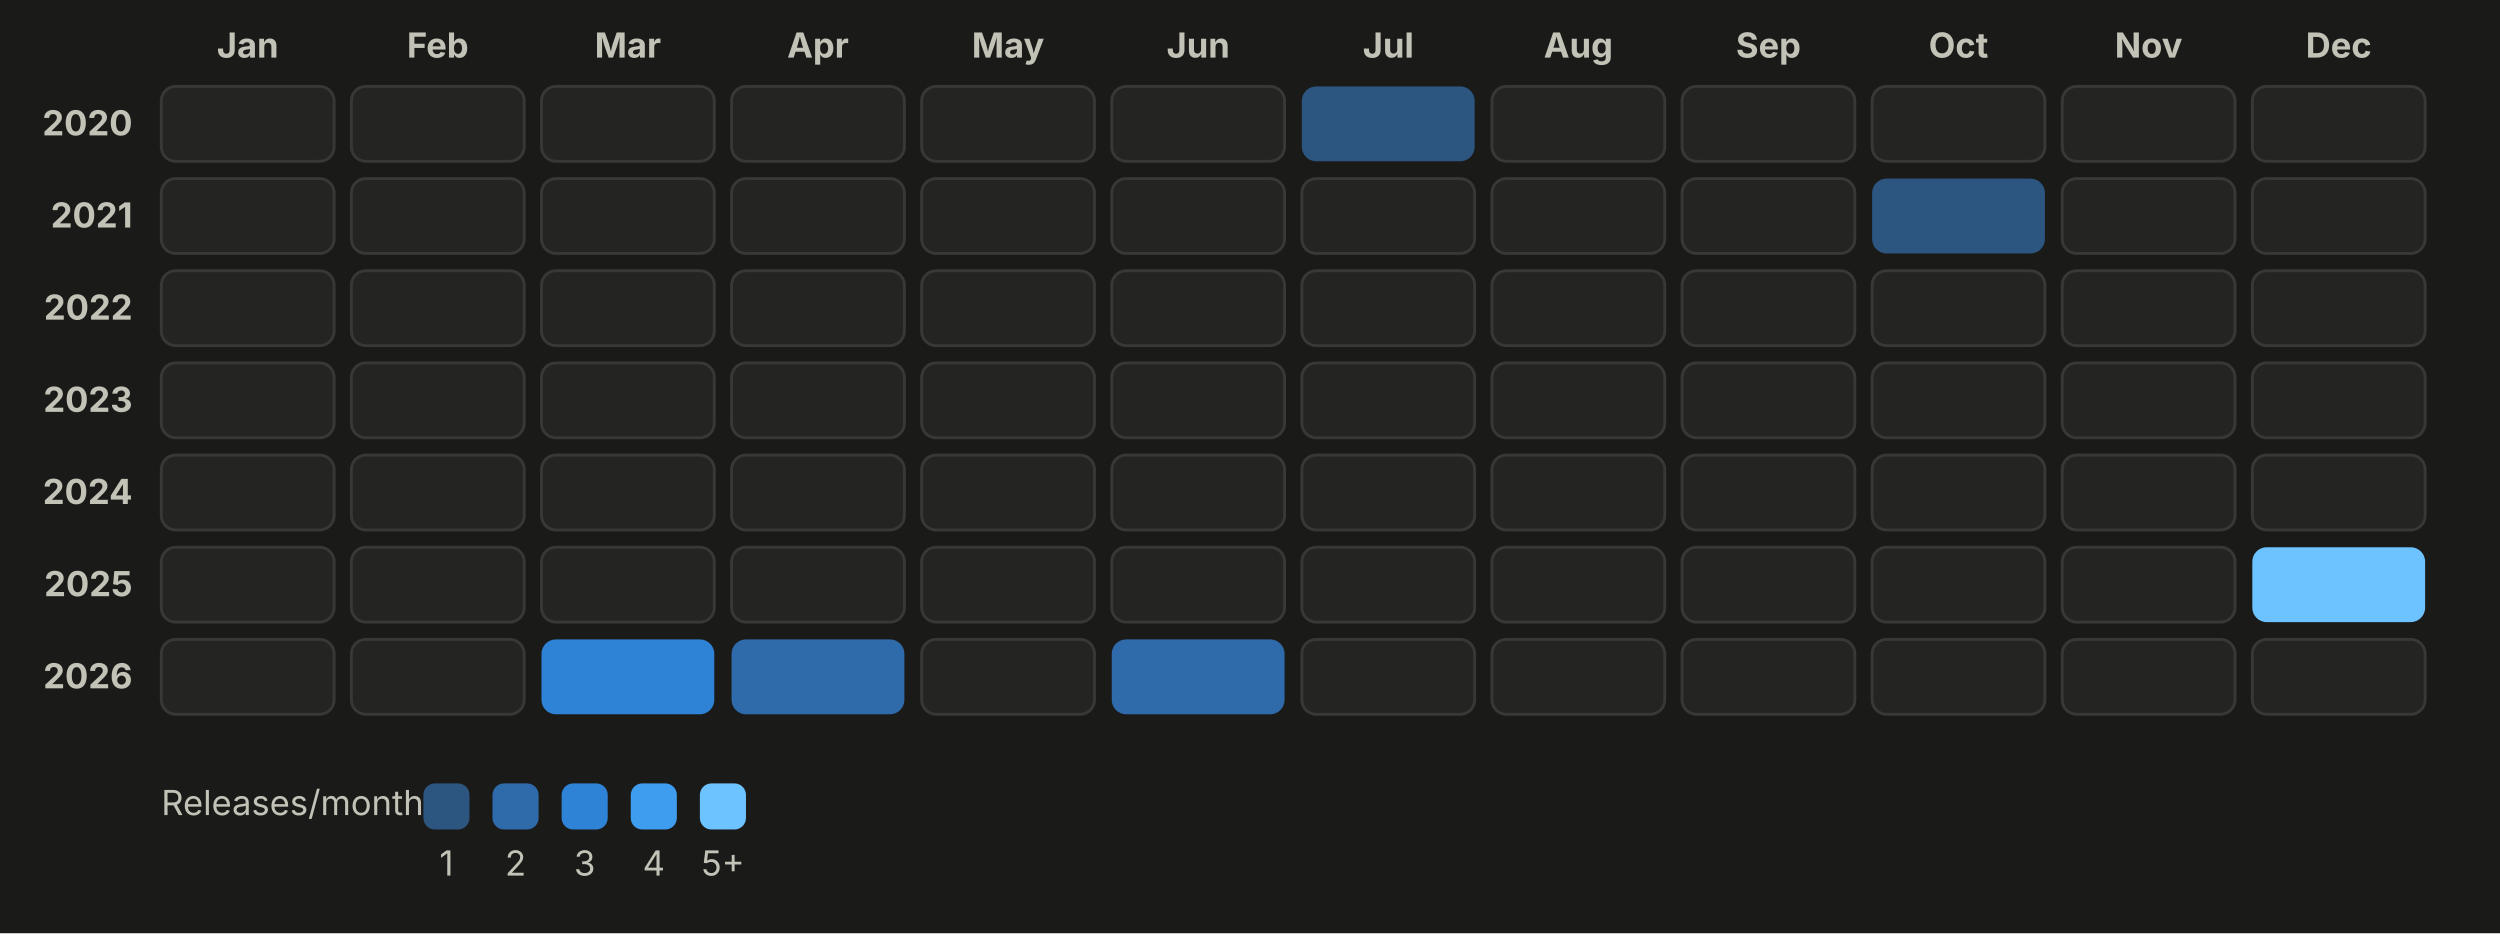
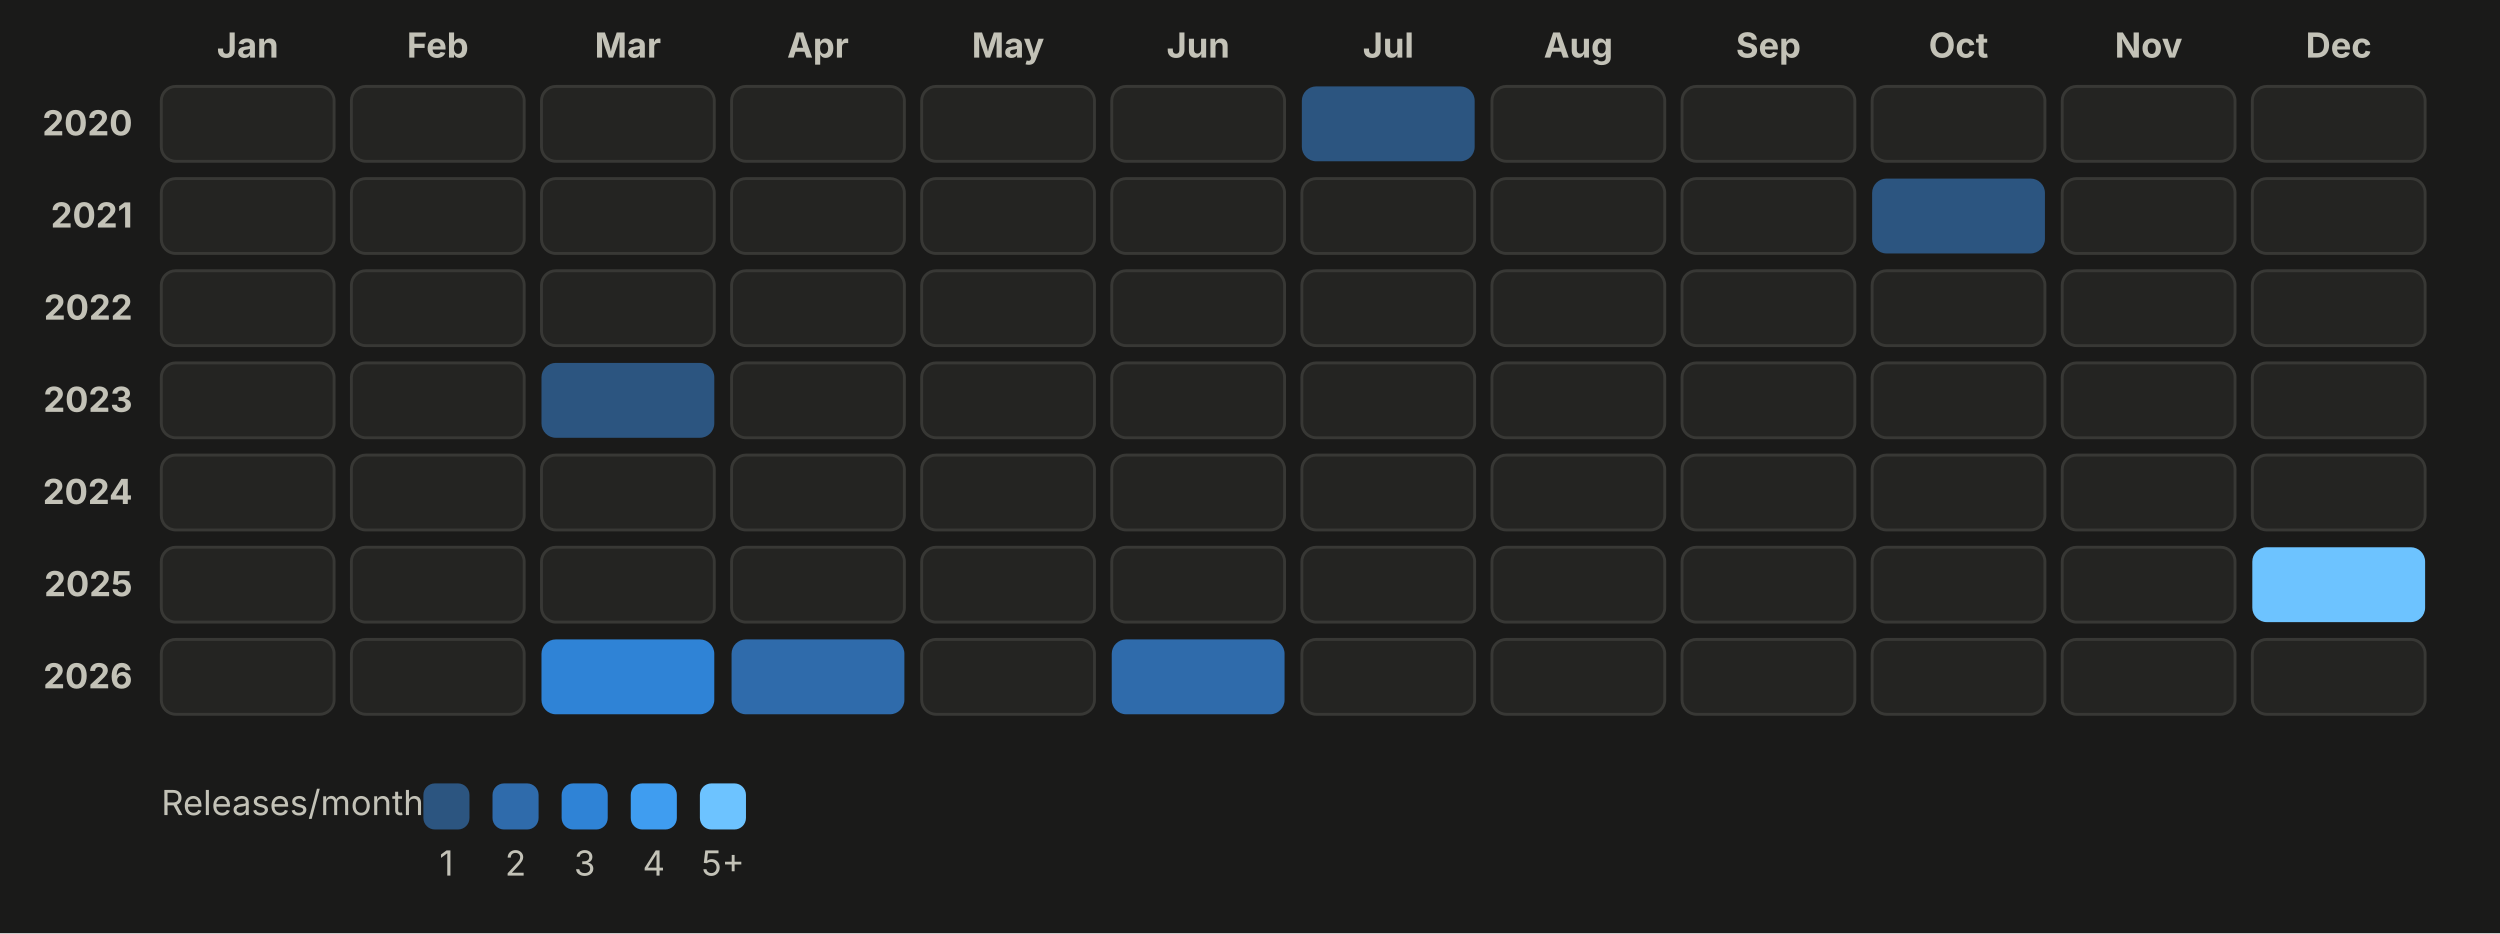
<svg xmlns="http://www.w3.org/2000/svg" width="868" height="324" viewBox="0 0 868 324">
  <rect width="868" height="324" fill="#1a1a19" />
  <style>text{font-family:"Segoe UI",Inter,Arial,sans-serif;fill:#ffffff}.title{font-size:22px;font-weight:700}.sub{font-size:12px;fill:#c3c2b7}.muted{font-size:11px;fill:#898781}.axis{font-size:12px;fill:#898781}.grid{stroke:#2c2c2a;stroke-width:1}.legend{font-size:12px;fill:#c3c2b7}.count{font-size:10px;font-weight:700}.axis-strong{font-size:12px;font-weight:700;fill:#c3c2b7}</style>
  <text x="86.0" y="20" text-anchor="middle" class="axis-strong">Jan</text>
  <text x="152.0" y="20" text-anchor="middle" class="axis-strong">Feb</text>
  <text x="218.0" y="20" text-anchor="middle" class="axis-strong">Mar</text>
  <text x="284.0" y="20" text-anchor="middle" class="axis-strong">Apr</text>
  <text x="350.0" y="20" text-anchor="middle" class="axis-strong">May</text>
  <text x="416.0" y="20" text-anchor="middle" class="axis-strong">Jun</text>
  <text x="482.0" y="20" text-anchor="middle" class="axis-strong">Jul</text>
  <text x="548.0" y="20" text-anchor="middle" class="axis-strong">Aug</text>
  <text x="614.0" y="20" text-anchor="middle" class="axis-strong">Sep</text>
  <text x="680.0" y="20" text-anchor="middle" class="axis-strong">Oct</text>
  <text x="746.0" y="20" text-anchor="middle" class="axis-strong">Nov</text>
  <text x="812.0" y="20" text-anchor="middle" class="axis-strong">Dec</text>
  <text x="46" y="47.0" text-anchor="end" class="axis-strong">2020</text>
  <rect x="56" y="30" width="60" height="26" rx="5" fill="#242422" stroke="#383835" stroke-width="1" />
  <rect x="122" y="30" width="60" height="26" rx="5" fill="#242422" stroke="#383835" stroke-width="1" />
  <rect x="188" y="30" width="60" height="26" rx="5" fill="#242422" stroke="#383835" stroke-width="1" />
  <rect x="254" y="30" width="60" height="26" rx="5" fill="#242422" stroke="#383835" stroke-width="1" />
  <rect x="320" y="30" width="60" height="26" rx="5" fill="#242422" stroke="#383835" stroke-width="1" />
  <rect x="386" y="30" width="60" height="26" rx="5" fill="#242422" stroke="#383835" stroke-width="1" />
  <rect x="452" y="30" width="60" height="26" rx="5" fill="#2c5580" />
  <rect x="518" y="30" width="60" height="26" rx="5" fill="#242422" stroke="#383835" stroke-width="1" />
  <rect x="584" y="30" width="60" height="26" rx="5" fill="#242422" stroke="#383835" stroke-width="1" />
  <rect x="650" y="30" width="60" height="26" rx="5" fill="#242422" stroke="#383835" stroke-width="1" />
  <rect x="716" y="30" width="60" height="26" rx="5" fill="#242422" stroke="#383835" stroke-width="1" />
  <rect x="782" y="30" width="60" height="26" rx="5" fill="#242422" stroke="#383835" stroke-width="1" />
  <text x="46" y="79.0" text-anchor="end" class="axis-strong">2021</text>
  <rect x="56" y="62" width="60" height="26" rx="5" fill="#242422" stroke="#383835" stroke-width="1" />
  <rect x="122" y="62" width="60" height="26" rx="5" fill="#242422" stroke="#383835" stroke-width="1" />
  <rect x="188" y="62" width="60" height="26" rx="5" fill="#242422" stroke="#383835" stroke-width="1" />
  <rect x="254" y="62" width="60" height="26" rx="5" fill="#242422" stroke="#383835" stroke-width="1" />
  <rect x="320" y="62" width="60" height="26" rx="5" fill="#242422" stroke="#383835" stroke-width="1" />
  <rect x="386" y="62" width="60" height="26" rx="5" fill="#242422" stroke="#383835" stroke-width="1" />
  <rect x="452" y="62" width="60" height="26" rx="5" fill="#242422" stroke="#383835" stroke-width="1" />
  <rect x="518" y="62" width="60" height="26" rx="5" fill="#242422" stroke="#383835" stroke-width="1" />
  <rect x="584" y="62" width="60" height="26" rx="5" fill="#242422" stroke="#383835" stroke-width="1" />
  <rect x="650" y="62" width="60" height="26" rx="5" fill="#2c5580" />
  <rect x="716" y="62" width="60" height="26" rx="5" fill="#242422" stroke="#383835" stroke-width="1" />
  <rect x="782" y="62" width="60" height="26" rx="5" fill="#242422" stroke="#383835" stroke-width="1" />
  <text x="46" y="111.0" text-anchor="end" class="axis-strong">2022</text>
  <rect x="56" y="94" width="60" height="26" rx="5" fill="#242422" stroke="#383835" stroke-width="1" />
  <rect x="122" y="94" width="60" height="26" rx="5" fill="#242422" stroke="#383835" stroke-width="1" />
  <rect x="188" y="94" width="60" height="26" rx="5" fill="#242422" stroke="#383835" stroke-width="1" />
  <rect x="254" y="94" width="60" height="26" rx="5" fill="#242422" stroke="#383835" stroke-width="1" />
  <rect x="320" y="94" width="60" height="26" rx="5" fill="#242422" stroke="#383835" stroke-width="1" />
  <rect x="386" y="94" width="60" height="26" rx="5" fill="#242422" stroke="#383835" stroke-width="1" />
  <rect x="452" y="94" width="60" height="26" rx="5" fill="#242422" stroke="#383835" stroke-width="1" />
  <rect x="518" y="94" width="60" height="26" rx="5" fill="#242422" stroke="#383835" stroke-width="1" />
  <rect x="584" y="94" width="60" height="26" rx="5" fill="#242422" stroke="#383835" stroke-width="1" />
  <rect x="650" y="94" width="60" height="26" rx="5" fill="#242422" stroke="#383835" stroke-width="1" />
  <rect x="716" y="94" width="60" height="26" rx="5" fill="#242422" stroke="#383835" stroke-width="1" />
  <rect x="782" y="94" width="60" height="26" rx="5" fill="#242422" stroke="#383835" stroke-width="1" />
  <text x="46" y="143.0" text-anchor="end" class="axis-strong">2023</text>
  <rect x="56" y="126" width="60" height="26" rx="5" fill="#242422" stroke="#383835" stroke-width="1" />
  <rect x="122" y="126" width="60" height="26" rx="5" fill="#242422" stroke="#383835" stroke-width="1" />
-   <rect x="188" y="126" width="60" height="26" rx="5" fill="#242422" stroke="#383835" stroke-width="1" />
+   <rect x="188" y="126" width="60" height="26" rx="5" fill="#2c5580" />
  <rect x="254" y="126" width="60" height="26" rx="5" fill="#242422" stroke="#383835" stroke-width="1" />
  <rect x="320" y="126" width="60" height="26" rx="5" fill="#242422" stroke="#383835" stroke-width="1" />
  <rect x="386" y="126" width="60" height="26" rx="5" fill="#242422" stroke="#383835" stroke-width="1" />
  <rect x="452" y="126" width="60" height="26" rx="5" fill="#242422" stroke="#383835" stroke-width="1" />
  <rect x="518" y="126" width="60" height="26" rx="5" fill="#242422" stroke="#383835" stroke-width="1" />
  <rect x="584" y="126" width="60" height="26" rx="5" fill="#242422" stroke="#383835" stroke-width="1" />
  <rect x="650" y="126" width="60" height="26" rx="5" fill="#242422" stroke="#383835" stroke-width="1" />
  <rect x="716" y="126" width="60" height="26" rx="5" fill="#242422" stroke="#383835" stroke-width="1" />
  <rect x="782" y="126" width="60" height="26" rx="5" fill="#242422" stroke="#383835" stroke-width="1" />
  <text x="46" y="175.0" text-anchor="end" class="axis-strong">2024</text>
  <rect x="56" y="158" width="60" height="26" rx="5" fill="#242422" stroke="#383835" stroke-width="1" />
  <rect x="122" y="158" width="60" height="26" rx="5" fill="#242422" stroke="#383835" stroke-width="1" />
  <rect x="188" y="158" width="60" height="26" rx="5" fill="#242422" stroke="#383835" stroke-width="1" />
  <rect x="254" y="158" width="60" height="26" rx="5" fill="#242422" stroke="#383835" stroke-width="1" />
  <rect x="320" y="158" width="60" height="26" rx="5" fill="#242422" stroke="#383835" stroke-width="1" />
  <rect x="386" y="158" width="60" height="26" rx="5" fill="#242422" stroke="#383835" stroke-width="1" />
  <rect x="452" y="158" width="60" height="26" rx="5" fill="#242422" stroke="#383835" stroke-width="1" />
  <rect x="518" y="158" width="60" height="26" rx="5" fill="#242422" stroke="#383835" stroke-width="1" />
  <rect x="584" y="158" width="60" height="26" rx="5" fill="#242422" stroke="#383835" stroke-width="1" />
  <rect x="650" y="158" width="60" height="26" rx="5" fill="#242422" stroke="#383835" stroke-width="1" />
  <rect x="716" y="158" width="60" height="26" rx="5" fill="#242422" stroke="#383835" stroke-width="1" />
  <rect x="782" y="158" width="60" height="26" rx="5" fill="#242422" stroke="#383835" stroke-width="1" />
  <text x="46" y="207.0" text-anchor="end" class="axis-strong">2025</text>
  <rect x="56" y="190" width="60" height="26" rx="5" fill="#242422" stroke="#383835" stroke-width="1" />
  <rect x="122" y="190" width="60" height="26" rx="5" fill="#242422" stroke="#383835" stroke-width="1" />
  <rect x="188" y="190" width="60" height="26" rx="5" fill="#242422" stroke="#383835" stroke-width="1" />
  <rect x="254" y="190" width="60" height="26" rx="5" fill="#242422" stroke="#383835" stroke-width="1" />
  <rect x="320" y="190" width="60" height="26" rx="5" fill="#242422" stroke="#383835" stroke-width="1" />
  <rect x="386" y="190" width="60" height="26" rx="5" fill="#242422" stroke="#383835" stroke-width="1" />
  <rect x="452" y="190" width="60" height="26" rx="5" fill="#242422" stroke="#383835" stroke-width="1" />
  <rect x="518" y="190" width="60" height="26" rx="5" fill="#242422" stroke="#383835" stroke-width="1" />
  <rect x="584" y="190" width="60" height="26" rx="5" fill="#242422" stroke="#383835" stroke-width="1" />
  <rect x="650" y="190" width="60" height="26" rx="5" fill="#242422" stroke="#383835" stroke-width="1" />
  <rect x="716" y="190" width="60" height="26" rx="5" fill="#242422" stroke="#383835" stroke-width="1" />
  <rect x="782" y="190" width="60" height="26" rx="5" fill="#6dc3ff" />
  <text x="46" y="239.0" text-anchor="end" class="axis-strong">2026</text>
  <rect x="56" y="222" width="60" height="26" rx="5" fill="#242422" stroke="#383835" stroke-width="1" />
  <rect x="122" y="222" width="60" height="26" rx="5" fill="#242422" stroke="#383835" stroke-width="1" />
  <rect x="188" y="222" width="60" height="26" rx="5" fill="#2f83d6" />
  <rect x="254" y="222" width="60" height="26" rx="5" fill="#2f6bab" />
  <rect x="320" y="222" width="60" height="26" rx="5" fill="#242422" stroke="#383835" stroke-width="1" />
  <rect x="386" y="222" width="60" height="26" rx="5" fill="#2f6bab" />
  <rect x="452" y="222" width="60" height="26" rx="5" fill="#242422" stroke="#383835" stroke-width="1" />
  <rect x="518" y="222" width="60" height="26" rx="5" fill="#242422" stroke="#383835" stroke-width="1" />
  <rect x="584" y="222" width="60" height="26" rx="5" fill="#242422" stroke="#383835" stroke-width="1" />
  <rect x="650" y="222" width="60" height="26" rx="5" fill="#242422" stroke="#383835" stroke-width="1" />
  <rect x="716" y="222" width="60" height="26" rx="5" fill="#242422" stroke="#383835" stroke-width="1" />
  <rect x="782" y="222" width="60" height="26" rx="5" fill="#242422" stroke="#383835" stroke-width="1" />
  <text x="56" y="283" class="legend">Releases/month:</text>
  <rect x="147" y="272" width="16" height="16" rx="4" fill="#2c5580" />
  <text x="155" y="304" text-anchor="middle" class="legend">1</text>
  <rect x="171" y="272" width="16" height="16" rx="4" fill="#2f6bab" />
  <text x="179" y="304" text-anchor="middle" class="legend">2</text>
  <rect x="195" y="272" width="16" height="16" rx="4" fill="#2f83d6" />
  <text x="203" y="304" text-anchor="middle" class="legend">3</text>
  <rect x="219" y="272" width="16" height="16" rx="4" fill="#3f9df0" />
  <text x="227" y="304" text-anchor="middle" class="legend">4</text>
  <rect x="243" y="272" width="16" height="16" rx="4" fill="#6dc3ff" />
  <text x="251" y="304" text-anchor="middle" class="legend">5+</text>
</svg>
